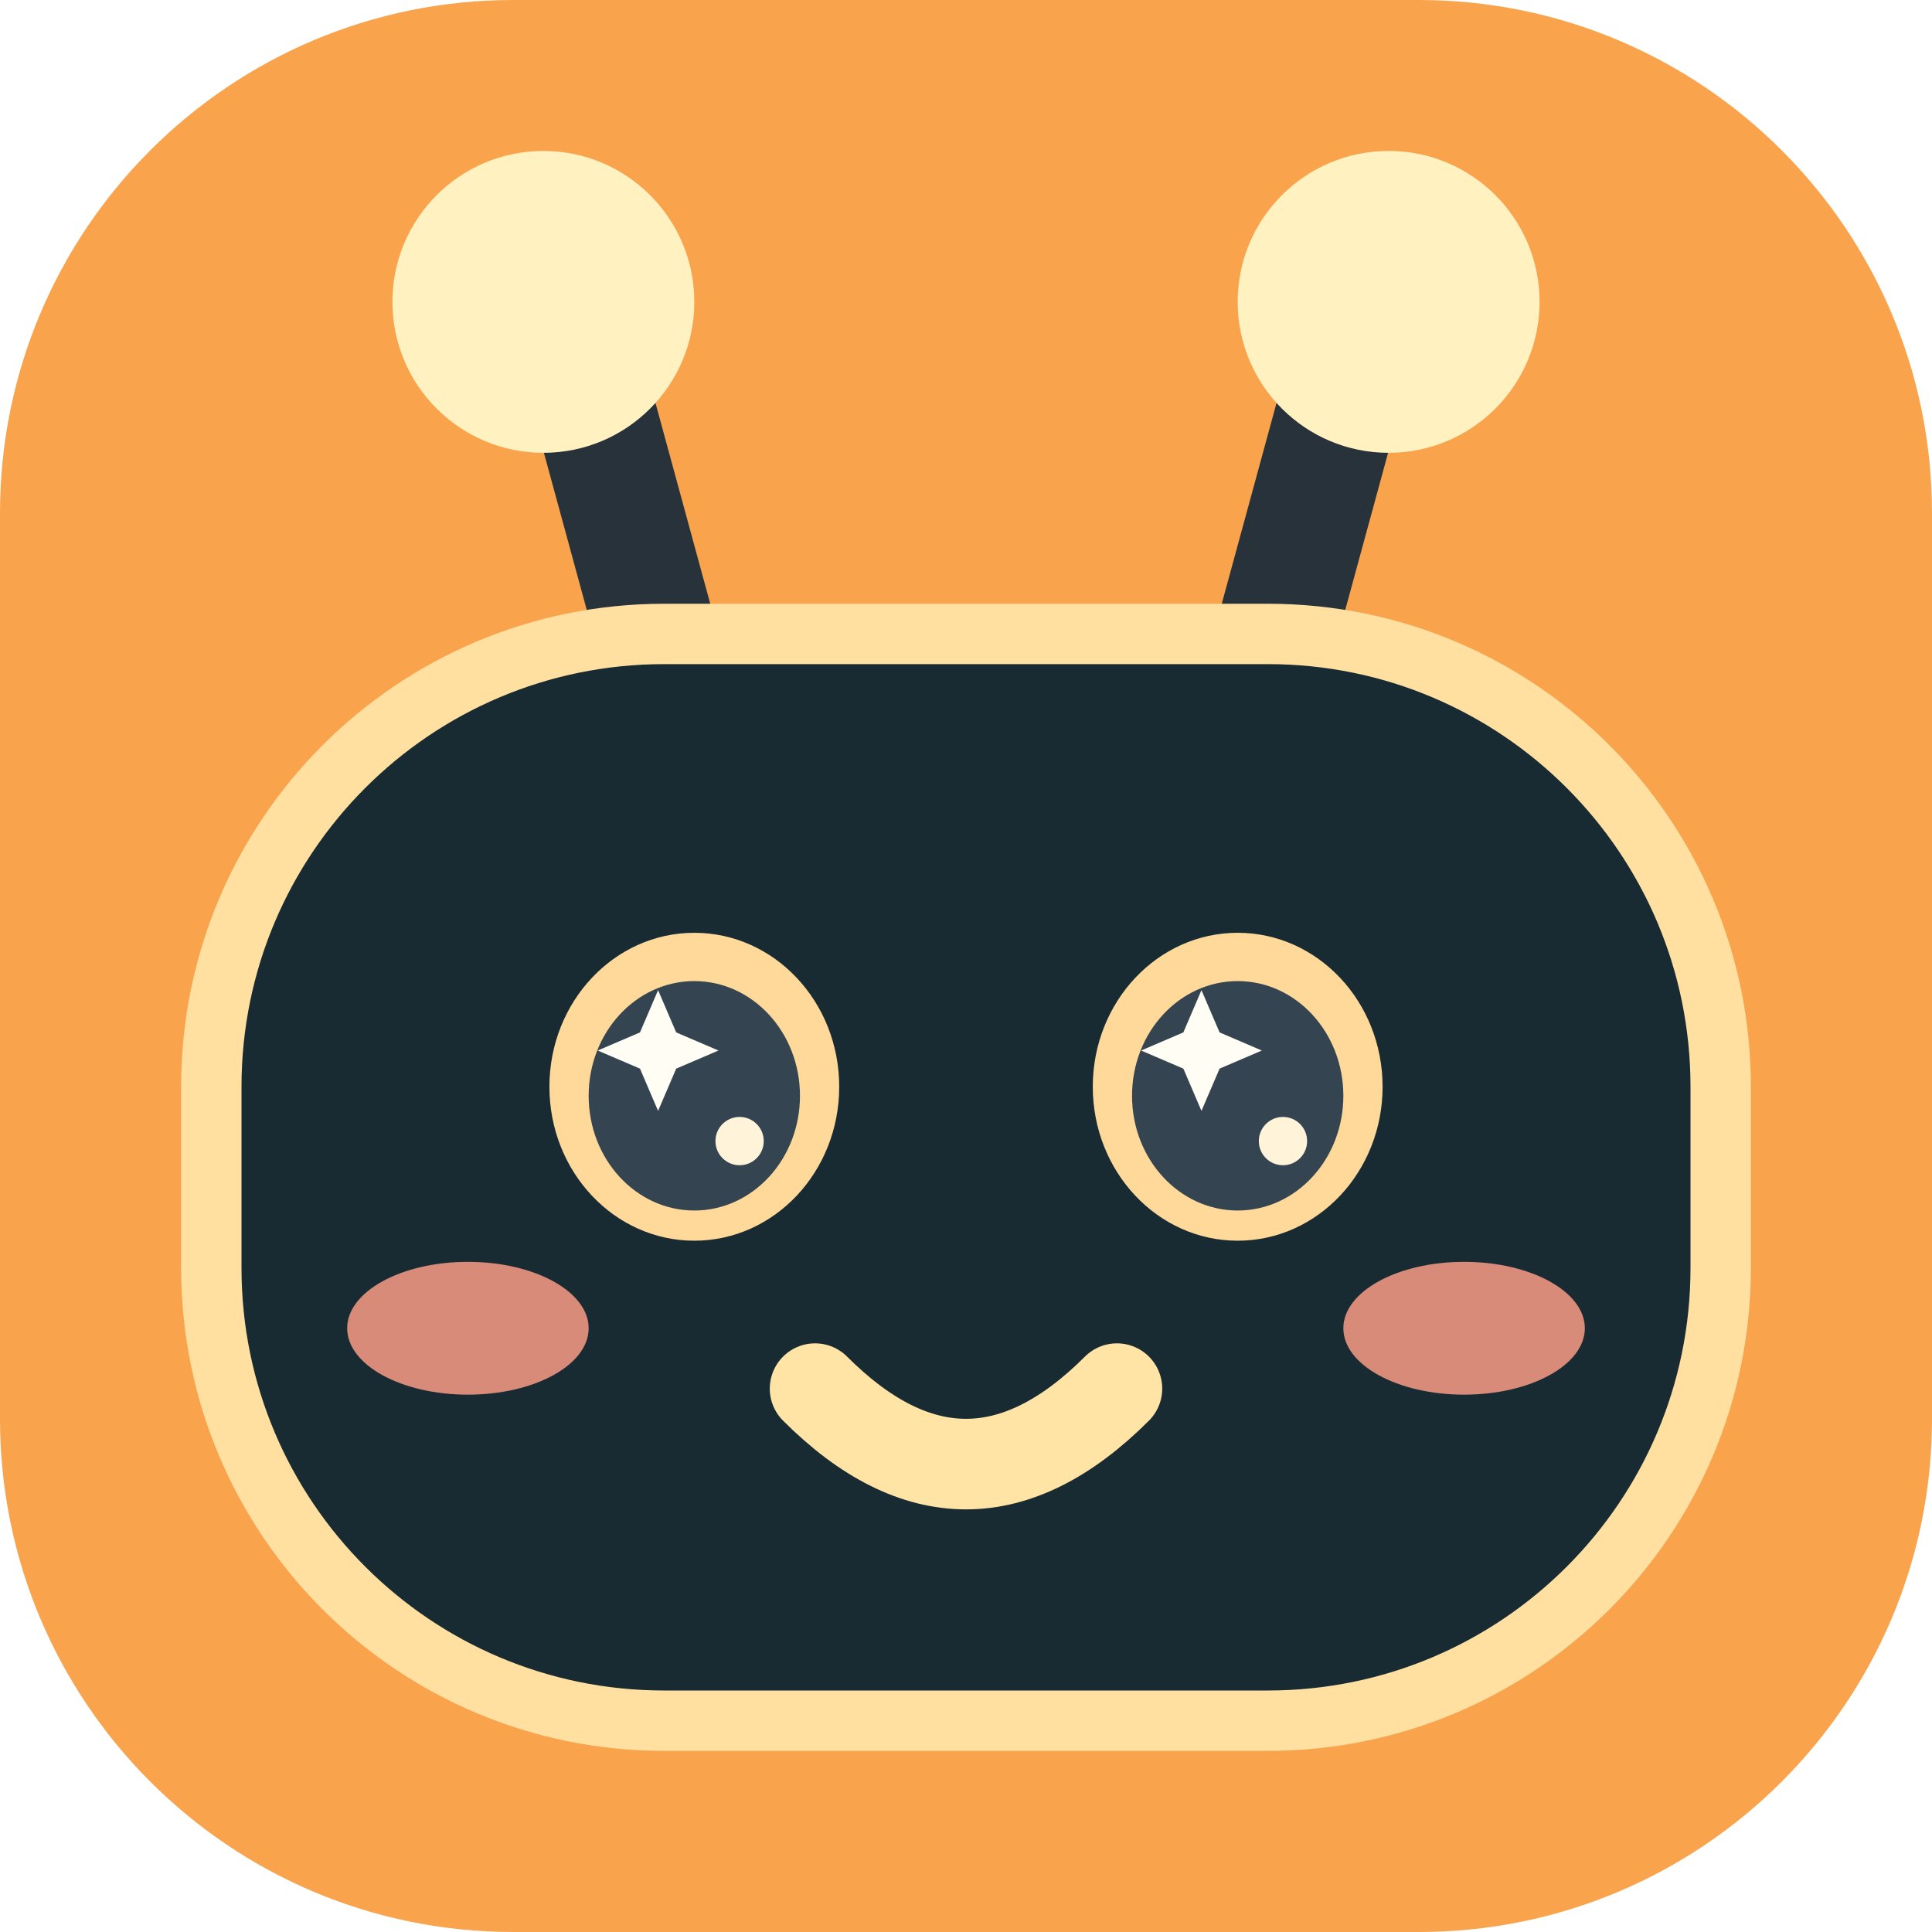
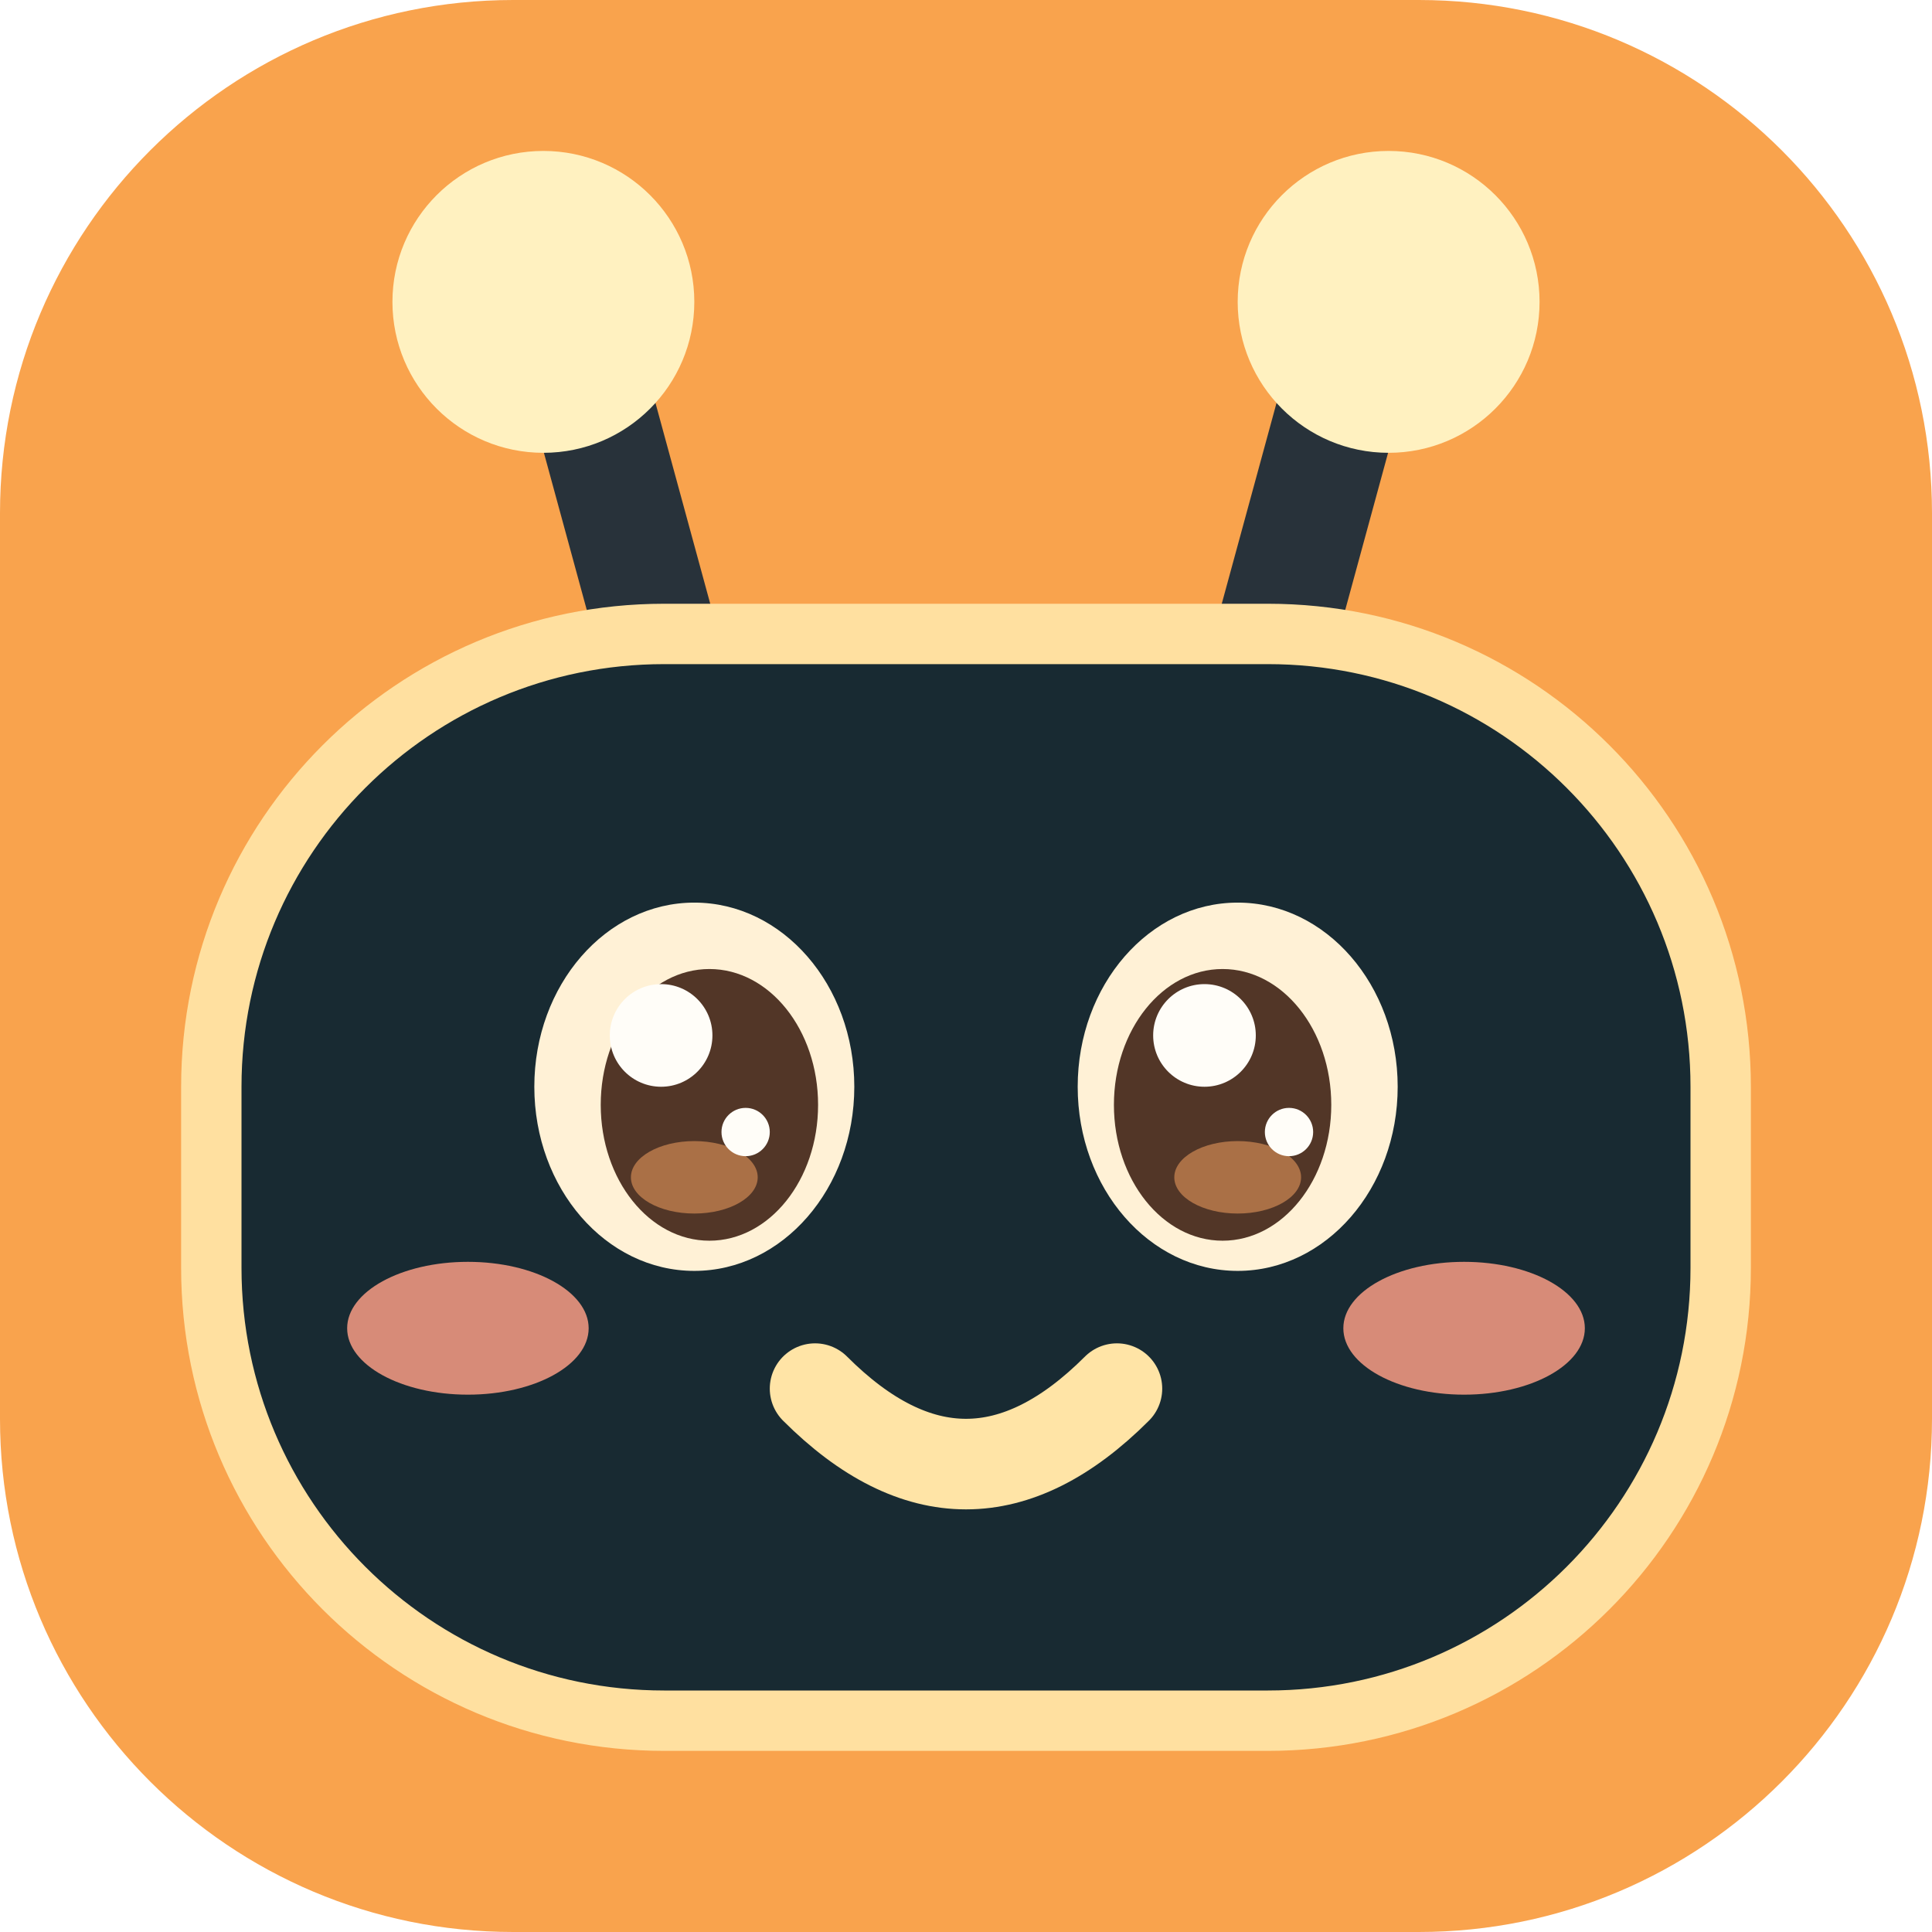
<svg xmlns="http://www.w3.org/2000/svg" viewBox="0 0 64 64">
  <rect width="64" height="64" rx="17" fill="#f9a34d" />
  <path d="m22 22-3-11m23 11 3-11" stroke="#28323a" stroke-width="4" stroke-linecap="round" />
  <circle cx="18" cy="10" r="5" fill="#fff1c0" />
  <circle cx="46" cy="10" r="5" fill="#fff1c0" />
  <rect x="7" y="21" width="50" height="36" rx="15" fill="#182a32" stroke="#ffe0a0" stroke-width="2" />
  <g transform="translate(23 36)">
-     <ellipse rx="4.8" ry="5.1" fill="#ffd999" />
-     <ellipse cy=".3" rx="3.5" ry="3.8" fill="#344451" />
-     <path d="M-1.2-3.2l.6 1.4 1.4.6-1.4.6-.6 1.4-.6-1.4-1.4-.6 1.4-.6Z" fill="#fffdf4" />
-     <circle cx="1.5" cy="1.8" r=".8" fill="#fff4da" />
+     <ellipse rx="5.3" ry="6.1" fill="#fff1d6" />
+     <ellipse cx=".5" cy=".6" rx="3.6" ry="4.5" fill="#523627" />
+     <ellipse cy="3" rx="2.1" ry="1.2" fill="#aa7046" />
+     <circle cx="-1.1" cy="-1.7" r="1.7" fill="#fffdf8" />
+     <circle cx="1.7" cy="1.5" r=".8" fill="#fffdf8" />
  </g>
  <g transform="translate(41 36)">
-     <ellipse rx="4.8" ry="5.1" fill="#ffd999" />
-     <ellipse cy=".3" rx="3.5" ry="3.8" fill="#344451" />
-     <path d="M-1.2-3.2l.6 1.4 1.4.6-1.4.6-.6 1.4-.6-1.4-1.4-.6 1.4-.6Z" fill="#fffdf4" />
-     <circle cx="1.5" cy="1.8" r=".8" fill="#fff4da" />
+     <ellipse rx="5.3" ry="6.1" fill="#fff1d6" />
+     <ellipse cx="-.5" cy=".6" rx="3.6" ry="4.5" fill="#523627" />
+     <ellipse cy="3" rx="2.1" ry="1.2" fill="#aa7046" />
+     <circle cx="-1.1" cy="-1.7" r="1.7" fill="#fffdf8" />
+     <circle cx="1.7" cy="1.5" r=".8" fill="#fffdf8" />
  </g>
  <path d="M27 46q5 5 10 0" fill="none" stroke="#ffe4a6" stroke-width="3" stroke-linecap="round" />
  <ellipse cx="15.5" cy="44" rx="4" ry="2.2" fill="#d78b78" />
  <ellipse cx="48.5" cy="44" rx="4" ry="2.2" fill="#d78b78" />
</svg>
